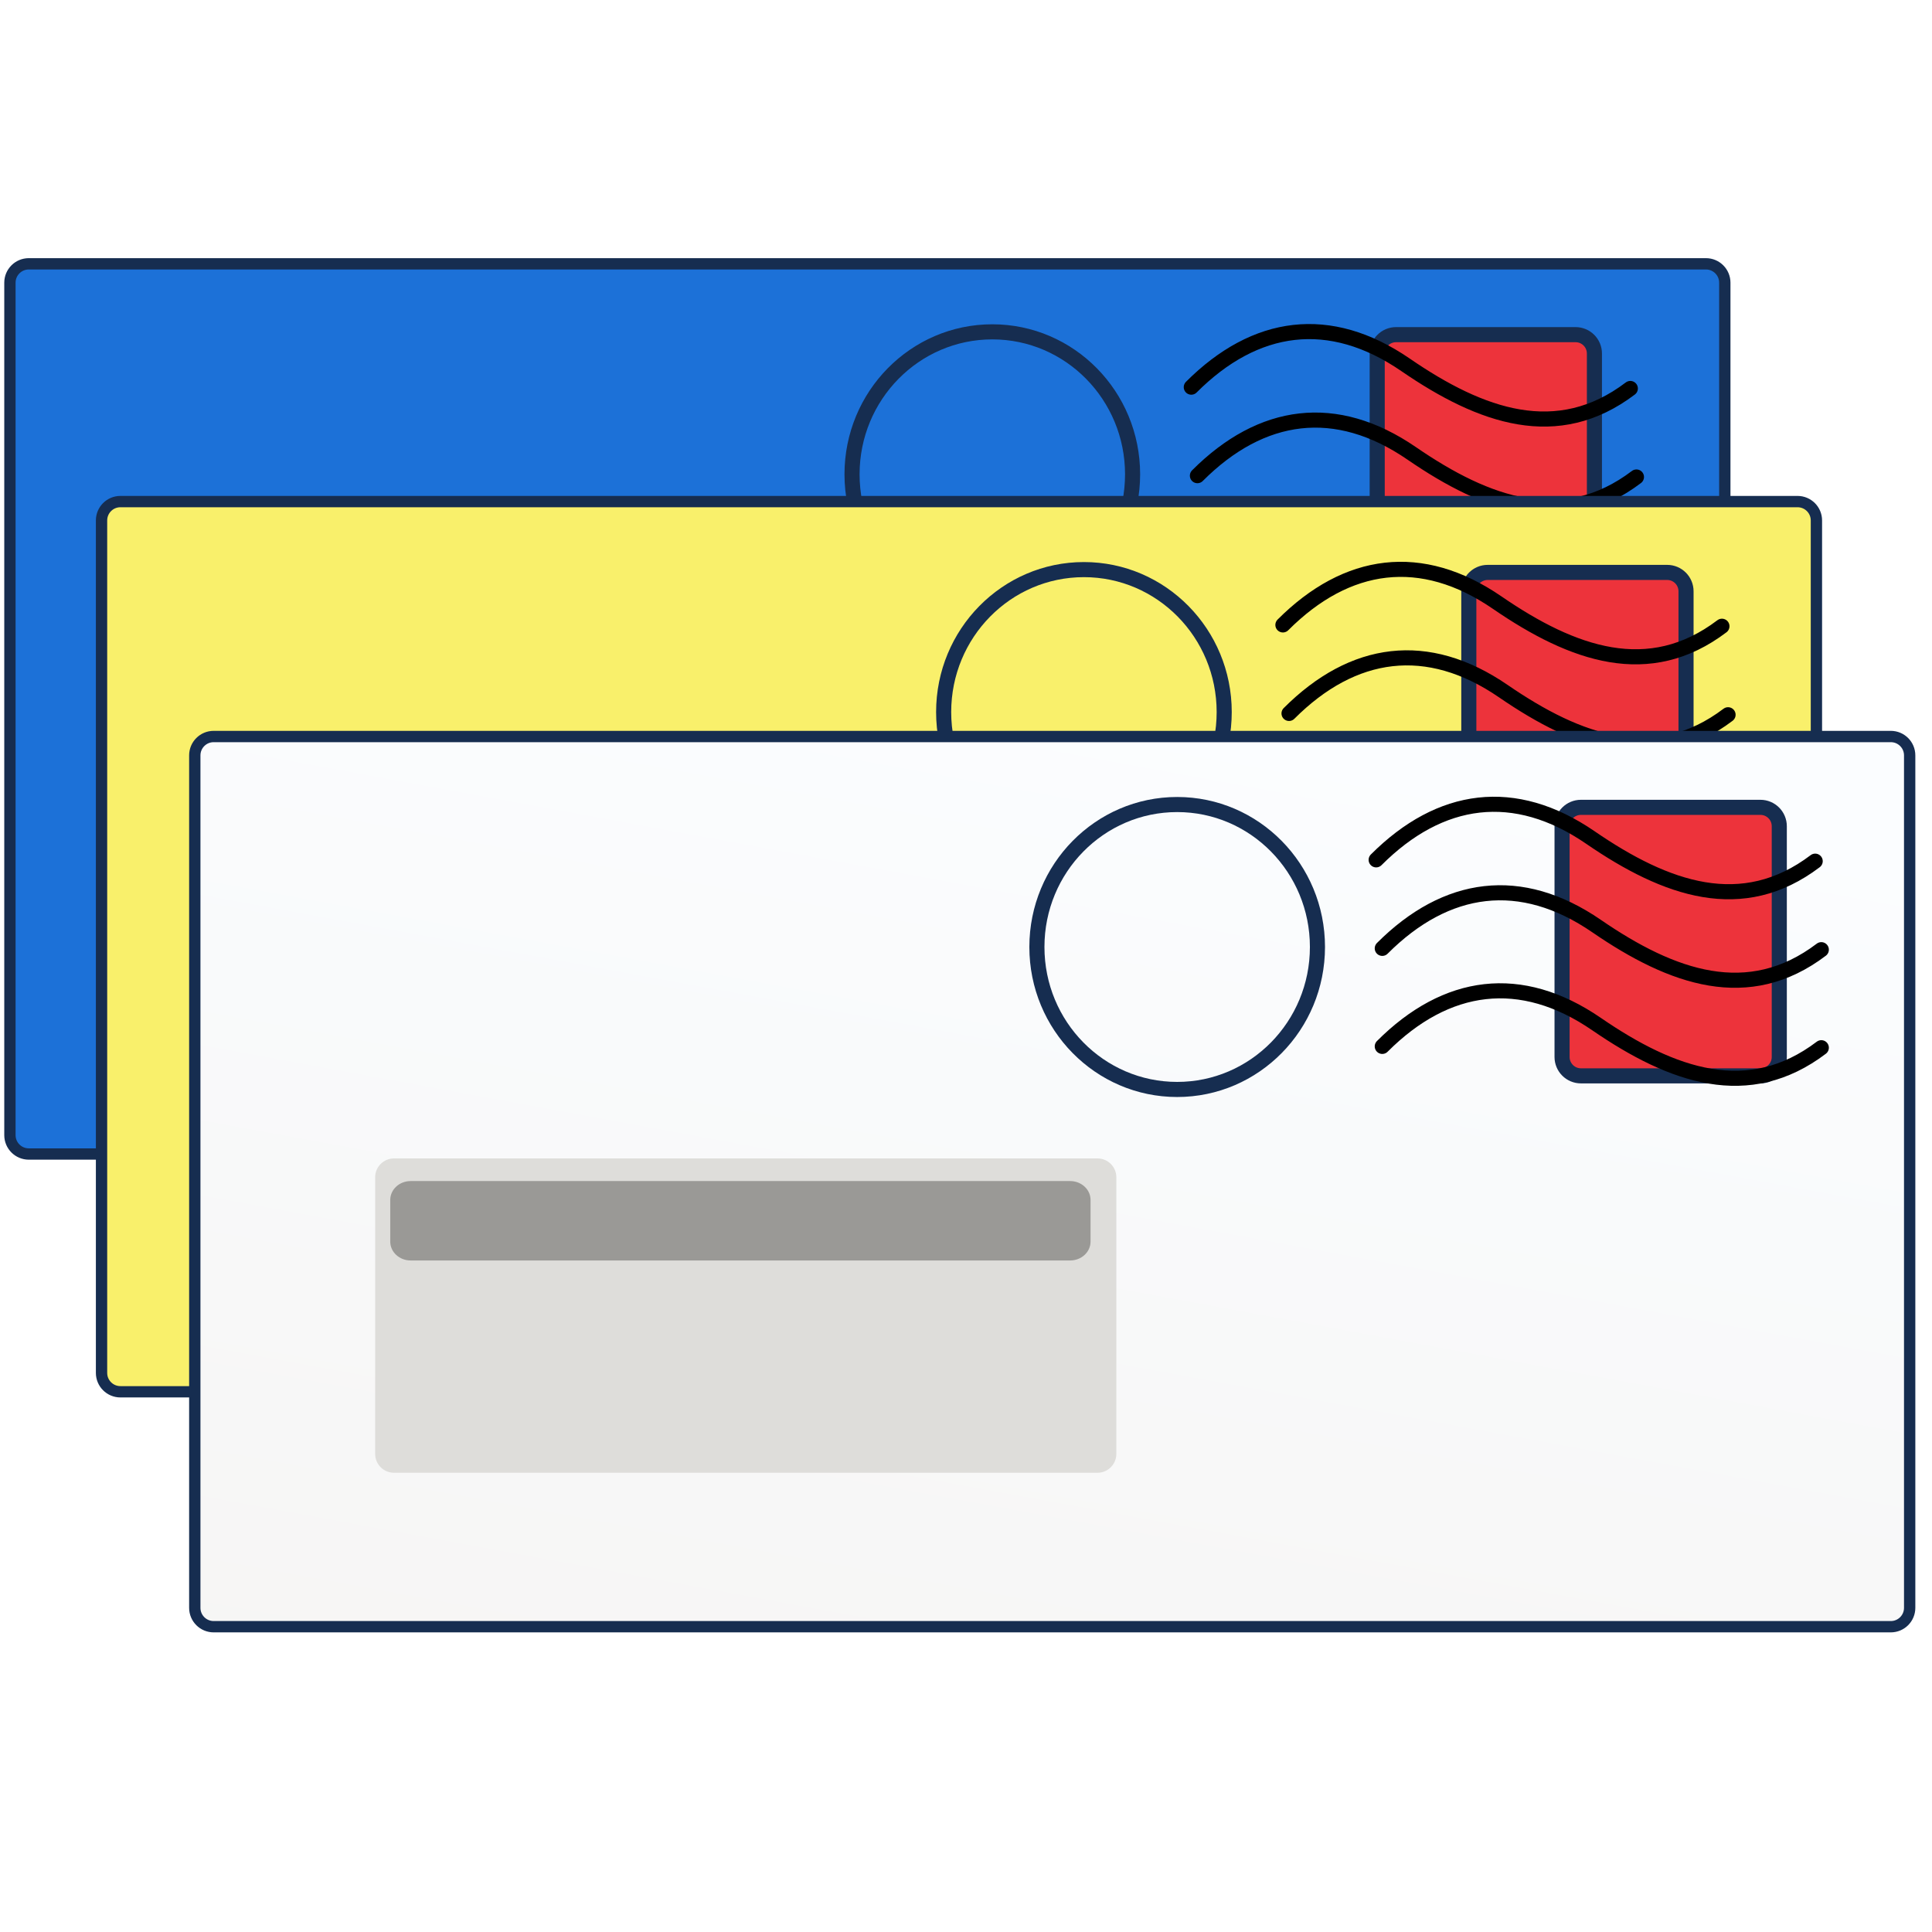
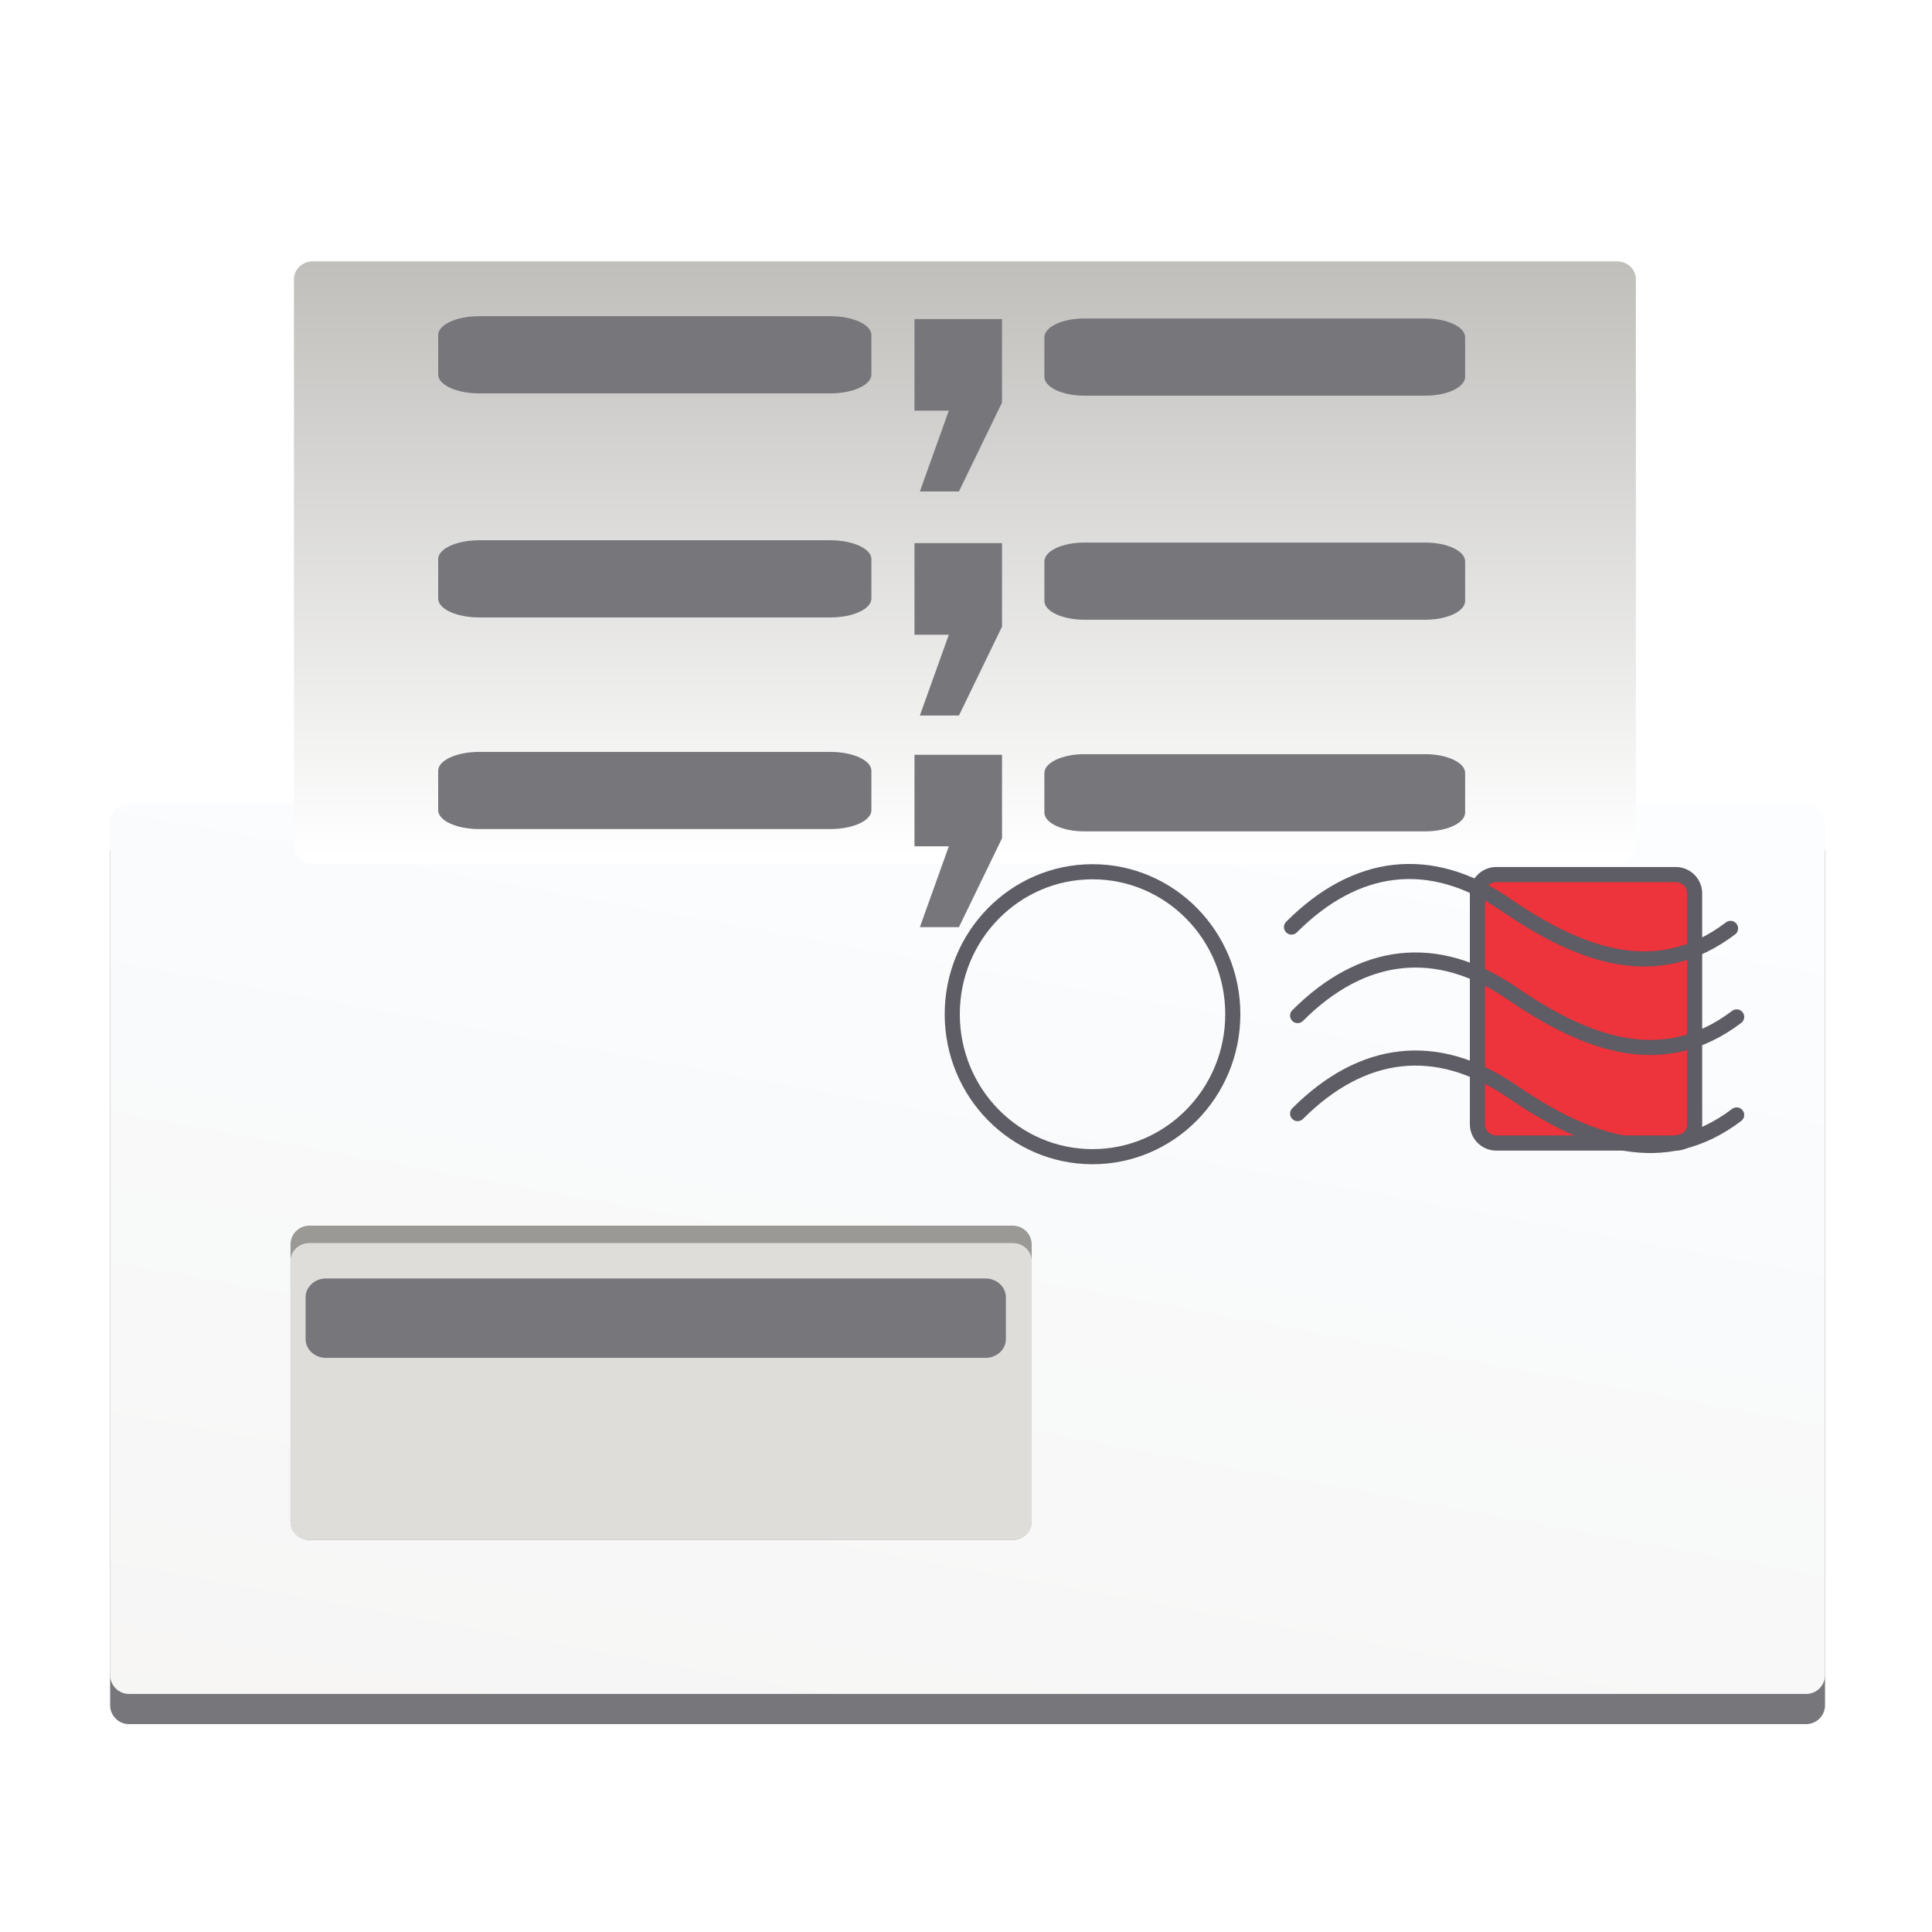
<svg xmlns="http://www.w3.org/2000/svg" xmlns:xlink="http://www.w3.org/1999/xlink" width="512" height="512" viewBox="0 0 512 512" version="1.1" id="svg5">
  <defs id="defs2">
+     <linearGradient id="linearGradient10">
+       <stop style="stop-color:#ffffff;stop-opacity:1" offset="0" id="stop10" />
+       <stop style="stop-color:#c0bfbc;stop-opacity:1" offset="1" id="stop11" />
+     </linearGradient>
    <linearGradient id="linearGradient3388">
      <stop style="stop-color:#7495a7;stop-opacity:1" offset="0" id="stop3384" />
      <stop style="stop-color:#ebebeb;stop-opacity:1" offset="1" id="stop3386" />
    </linearGradient>
    <linearGradient id="linearGradient1235">
      <stop style="stop-color:#fbfdff;stop-opacity:1" offset="0" id="stop1231" />
      <stop style="stop-color:#f6f5f4;stop-opacity:1" offset="1" id="stop1233" />
    </linearGradient>
-     <linearGradient xlink:href="#linearGradient1235" id="linearGradient1237" x1="424.126" y1="193.477" x2="367.539" y2="501.606" gradientUnits="userSpaceOnUse" />
    <linearGradient xlink:href="#linearGradient3388" id="linearGradient3390" x1="126.072" y1="205.536" x2="285.804" y2="46.383" gradientUnits="userSpaceOnUse" />
+     <linearGradient xlink:href="#linearGradient1235" id="linearGradient9" gradientUnits="userSpaceOnUse" x1="424.126" y1="193.477" x2="367.539" y2="501.606" />
+     <linearGradient xlink:href="#linearGradient10" id="linearGradient11" x1="243.464" y1="228.948" x2="243.464" y2="71.918" gradientUnits="userSpaceOnUse" gradientTransform="translate(4,-2)" />
  </defs>
-   <g id="layer1">
-     <g id="g7542-9" transform="translate(25.85825,-13.79639)">
-       <rect style="fill:#1c71d8;fill-opacity:1;stroke:#162d50;stroke-width:3;stroke-linecap:round;stroke-linejoin:round" id="rect31-5-3" width="454.461" height="235.912" x="-23.228" y="83.711" rx="5" ry="5" />
-       <rect style="fill:#ed333b;fill-opacity:1;stroke:#162d50;stroke-width:4;stroke-linecap:round;stroke-linejoin:round;stroke-miterlimit:4;stroke-dasharray:none" id="rect2268-3-6" width="57.564" height="71.157" x="339.115" y="102.482" rx="5" ry="5" />
-       <g id="g2213-5-0" transform="translate(-14.13016,-93.57216)" style="stroke-width:4;stroke-miterlimit:4;stroke-dasharray:none">
-         <ellipse style="fill:none;fill-opacity:0.93;stroke:#162d50;stroke-width:4;stroke-linecap:round;stroke-linejoin:round;stroke-miterlimit:4;stroke-dasharray:none" id="path1943-6-6" cx="251.245" cy="233.064" rx="37.175" ry="37.755" />
-         <path style="fill:none;stroke:#000000;stroke-width:4;stroke-linecap:round;stroke-linejoin:miter;stroke-miterlimit:4;stroke-dasharray:none;stroke-opacity:1" d="m 303.977,209.969 c 16.972,-16.987 36.688,-19.716 56.791,-5.907 20.103,13.809 40.242,20.889 59.557,6.258" id="path2080-2-2" />
-         <path style="fill:none;stroke:#000000;stroke-width:4;stroke-linecap:round;stroke-linejoin:miter;stroke-miterlimit:4;stroke-dasharray:none;stroke-opacity:1" d="m 305.599,233.425 c 16.972,-16.987 36.688,-19.716 56.791,-5.907 20.103,13.809 40.242,20.889 59.557,6.258" id="path2080-3-9-6" />
-         <path style="fill:none;stroke:#000000;stroke-width:4;stroke-linecap:round;stroke-linejoin:miter;stroke-miterlimit:4;stroke-dasharray:none;stroke-opacity:1" d="m 305.599,259.405 c 16.972,-16.987 36.688,-19.716 56.791,-5.907 20.103,13.809 40.242,20.889 59.557,6.258" id="path2207-1-1" />
+   <g id="layer1" transform="translate(0,65.31959)">
+     <g id="g9" transform="translate(9.770618,-29.37629)" style="display:inline">
+       <rect style="fill:#77767b;fill-opacity:1" id="rect3" width="454.461" height="235.912" x="19.418" y="185.054" rx="5" ry="5" />
+       <rect style="fill:url(#linearGradient9);fill-opacity:1" id="rect4" width="454.461" height="235.912" x="19.418" y="177.054" rx="5" ry="5" />
+       <rect style="fill:#ed333b;fill-opacity:1;stroke:#5e5c64;stroke-width:4;stroke-linecap:round;stroke-linejoin:round;stroke-miterlimit:4;stroke-dasharray:none" id="rect5" width="57.564" height="71.157" x="381.76" y="195.825" rx="5" ry="5" />
+       <g id="g7" transform="translate(28.51546,-0.2293814)" style="stroke-width:4;stroke-miterlimit:4;stroke-dasharray:none">
+         <ellipse style="fill:none;fill-opacity:0.93;stroke:#5e5c64;stroke-width:4;stroke-linecap:round;stroke-linejoin:round;stroke-miterlimit:4;stroke-dasharray:none" id="ellipse5" cx="251.245" cy="233.064" rx="37.175" ry="37.755" />
+         <path style="fill:none;stroke:#5e5c64;stroke-width:4;stroke-linecap:round;stroke-linejoin:miter;stroke-miterlimit:4;stroke-dasharray:none;stroke-opacity:1" d="m 303.977,209.969 c 16.972,-16.987 36.688,-19.716 56.791,-5.907 20.103,13.809 40.242,20.889 59.557,6.258" id="path5" />
+         <path style="fill:none;stroke:#5e5c64;stroke-width:4;stroke-linecap:round;stroke-linejoin:miter;stroke-miterlimit:4;stroke-dasharray:none;stroke-opacity:1" d="m 305.599,233.425 c 16.972,-16.987 36.688,-19.716 56.791,-5.907 20.103,13.809 40.242,20.889 59.557,6.258" id="path6" />
+         <path style="fill:none;stroke:#5e5c64;stroke-width:4;stroke-linecap:round;stroke-linejoin:miter;stroke-miterlimit:4;stroke-dasharray:none;stroke-opacity:1" d="m 305.599,259.405 c 16.972,-16.987 36.688,-19.716 56.791,-5.907 20.103,13.809 40.242,20.889 59.557,6.258" id="path7" />
      </g>
-       <rect style="fill:#a2aeb5;fill-opacity:1;stroke:none;stroke-width:4;stroke-linecap:round;stroke-linejoin:round;stroke-miterlimit:4;stroke-dasharray:none" id="rect5787-2-8" width="196.423" height="83.302" x="24.571" y="195.523" rx="5" ry="5" />
+       <rect style="fill:#9a9996;fill-opacity:1;stroke:none;stroke-width:4;stroke-linecap:round;stroke-linejoin:round;stroke-miterlimit:4;stroke-dasharray:none" id="rect7" width="196.423" height="83.302" x="67.216" y="288.866" rx="5" ry="5" />
+       <rect style="fill:#deddda;fill-opacity:1;stroke:none;stroke-width:3.888;stroke-linecap:round;stroke-linejoin:round;stroke-miterlimit:4;stroke-dasharray:none" id="rect8" width="196.423" height="78.683" x="67.216" y="293.485" rx="5" ry="4.723" />
+       <rect style="display:inline;fill:#77767b;fill-opacity:1;stroke-width:4.158;stroke-linecap:round;stroke-linejoin:round" id="rect9" width="185.586" height="21.044" x="71.216" y="302.866" rx="5.404" ry="5" />
    </g>
-     <g id="g7542" transform="translate(50.1366,49.21367)">
-       <rect style="fill:#f9f06b;fill-opacity:1;stroke:#162d50;stroke-width:3;stroke-linecap:round;stroke-linejoin:round" id="rect31-5" width="454.461" height="235.912" x="-23.228" y="83.711" rx="5" ry="5" />
-       <rect style="fill:#ed333b;fill-opacity:1;stroke:#162d50;stroke-width:4;stroke-linecap:round;stroke-linejoin:round;stroke-miterlimit:4;stroke-dasharray:none" id="rect2268-3" width="57.564" height="71.157" x="339.115" y="102.482" rx="5" ry="5" />
-       <g id="g2213-5" transform="translate(-14.13016,-93.57216)" style="stroke-width:4;stroke-miterlimit:4;stroke-dasharray:none">
-         <ellipse style="fill:none;fill-opacity:0.93;stroke:#162d50;stroke-width:4;stroke-linecap:round;stroke-linejoin:round;stroke-miterlimit:4;stroke-dasharray:none" id="path1943-6" cx="251.245" cy="233.064" rx="37.175" ry="37.755" />
-         <path style="fill:none;stroke:#000000;stroke-width:4;stroke-linecap:round;stroke-linejoin:miter;stroke-miterlimit:4;stroke-dasharray:none;stroke-opacity:1" d="m 303.977,209.969 c 16.972,-16.987 36.688,-19.716 56.791,-5.907 20.103,13.809 40.242,20.889 59.557,6.258" id="path2080-2" />
-         <path style="fill:none;stroke:#000000;stroke-width:4;stroke-linecap:round;stroke-linejoin:miter;stroke-miterlimit:4;stroke-dasharray:none;stroke-opacity:1" d="m 305.599,233.425 c 16.972,-16.987 36.688,-19.716 56.791,-5.907 20.103,13.809 40.242,20.889 59.557,6.258" id="path2080-3-9" />
-         <path style="fill:none;stroke:#000000;stroke-width:4;stroke-linecap:round;stroke-linejoin:miter;stroke-miterlimit:4;stroke-dasharray:none;stroke-opacity:1" d="m 305.599,259.405 c 16.972,-16.987 36.688,-19.716 56.791,-5.907 20.103,13.809 40.242,20.889 59.557,6.258" id="path2207-1" />
-       </g>
-       <rect style="fill:#a2aeb5;fill-opacity:1;stroke:none;stroke-width:4;stroke-linecap:round;stroke-linejoin:round;stroke-miterlimit:4;stroke-dasharray:none" id="rect5787-2" width="196.423" height="83.302" x="24.571" y="195.523" rx="5" ry="5" />
-     </g>
-     <g id="g7552" transform="translate(32.20361,18.12887)">
-       <rect style="fill:url(#linearGradient1237);fill-opacity:1;stroke:#162d50;stroke-width:3;stroke-linecap:round;stroke-linejoin:round" id="rect31" width="454.461" height="235.912" x="19.418" y="177.054" rx="5" ry="5" />
-       <rect style="fill:#ed333b;fill-opacity:1;stroke:#162d50;stroke-width:4;stroke-linecap:round;stroke-linejoin:round;stroke-miterlimit:4;stroke-dasharray:none" id="rect2268" width="57.564" height="71.157" x="381.76" y="195.825" rx="5" ry="5" />
-       <g id="g2213" transform="translate(28.51546,-0.2293814)" style="stroke-width:4;stroke-miterlimit:4;stroke-dasharray:none">
-         <ellipse style="fill:none;fill-opacity:0.93;stroke:#162d50;stroke-width:4;stroke-linecap:round;stroke-linejoin:round;stroke-miterlimit:4;stroke-dasharray:none" id="path1943" cx="251.245" cy="233.064" rx="37.175" ry="37.755" />
-         <path style="fill:none;stroke:#000000;stroke-width:4;stroke-linecap:round;stroke-linejoin:miter;stroke-miterlimit:4;stroke-dasharray:none;stroke-opacity:1" d="m 303.977,209.969 c 16.972,-16.987 36.688,-19.716 56.791,-5.907 20.103,13.809 40.242,20.889 59.557,6.258" id="path2080" />
-         <path style="fill:none;stroke:#000000;stroke-width:4;stroke-linecap:round;stroke-linejoin:miter;stroke-miterlimit:4;stroke-dasharray:none;stroke-opacity:1" d="m 305.599,233.425 c 16.972,-16.987 36.688,-19.716 56.791,-5.907 20.103,13.809 40.242,20.889 59.557,6.258" id="path2080-3" />
-         <path style="fill:none;stroke:#000000;stroke-width:4;stroke-linecap:round;stroke-linejoin:miter;stroke-miterlimit:4;stroke-dasharray:none;stroke-opacity:1" d="m 305.599,259.405 c 16.972,-16.987 36.688,-19.716 56.791,-5.907 20.103,13.809 40.242,20.889 59.557,6.258" id="path2207" />
-       </g>
-       <rect style="fill:#deddda;fill-opacity:1;stroke:none;stroke-width:4;stroke-linecap:round;stroke-linejoin:round;stroke-miterlimit:4;stroke-dasharray:none" id="rect5787" width="196.423" height="83.302" x="67.216" y="288.866" rx="5" ry="5" />
-     </g>
-     <rect style="fill:#9a9996;fill-opacity:1;stroke-width:4.158;stroke-linecap:round;stroke-linejoin:round" id="rect1907" width="185.586" height="21.044" x="103.42" y="312.995" rx="5.404" ry="5" />
+   </g>
+   <g id="layer2">
+     <text xml:space="preserve" style="font-weight:bold;font-size:235.371px;font-family:Cabin;-inkscape-font-specification:'Cabin Bold';text-align:center;writing-mode:lr-tb;direction:ltr;text-anchor:middle;fill:#2ec27e;stroke-width:12.609" x="86.246" y="230.569" id="text13">
+       <tspan id="tspan13" x="86.246" y="230.569" style="fill:#2ec27e;stroke-width:12.609">{</tspan>
+     </text>
+     <text xml:space="preserve" style="font-weight:bold;font-size:235.371px;font-family:Cabin;-inkscape-font-specification:'Cabin Bold';text-align:center;writing-mode:lr-tb;direction:ltr;text-anchor:middle;fill:#2ec27e;stroke-width:12.609" x="-426.469" y="231.044" id="text14" transform="scale(-1,1)">
+       <tspan id="tspan14" x="-426.469" y="231.044" style="fill:#2ec27e;stroke-width:12.609">{</tspan>
+     </text>
+     <rect style="fill:url(#linearGradient11);fill-opacity:1;stroke-width:0.972" id="rect10" width="355.629" height="159.67" x="77.897" y="69.258" rx="5" ry="4.727" />
+     <text xml:space="preserve" style="font-weight:bold;font-size:235.371px;font-family:Cabin;-inkscape-font-specification:'Cabin Bold';text-align:center;writing-mode:lr-tb;direction:ltr;text-anchor:middle;fill:#26a269;stroke-width:12.609" x="86.246" y="220.569" id="text9">
+       <tspan id="tspan9" x="86.246" y="220.569" style="stroke-width:12.609">{</tspan>
+     </text>
+     <text xml:space="preserve" style="font-weight:bold;font-size:235.371px;font-family:Cabin;-inkscape-font-specification:'Cabin Bold';text-align:center;writing-mode:lr-tb;direction:ltr;text-anchor:middle;fill:#26a269;stroke-width:12.609" x="-426.469" y="221.044" id="text9-3" transform="scale(-1,1)">
+       <tspan id="tspan9-6" x="-426.469" y="221.044" style="stroke-width:12.609">{</tspan>
+     </text>
+     <text xml:space="preserve" style="font-weight:bold;font-size:235.371px;font-family:Cabin;-inkscape-font-specification:'Cabin Bold';text-align:center;writing-mode:lr-tb;direction:ltr;text-anchor:middle;fill:#26a269;stroke-width:12.609" x="86.246" y="220.569" id="text11">
+       <tspan id="tspan11" x="86.246" y="220.569" style="stroke-width:12.609">{</tspan>
+     </text>
+     <text xml:space="preserve" style="font-weight:bold;font-size:235.371px;font-family:Cabin;-inkscape-font-specification:'Cabin Bold';text-align:center;writing-mode:lr-tb;direction:ltr;text-anchor:middle;fill:#26a269;stroke-width:12.609" x="-426.469" y="221.044" id="text12" transform="scale(-1,1)">
+       <tspan id="tspan12" x="-426.469" y="221.044" style="stroke-width:12.609">{</tspan>
+     </text>
+     <rect style="fill:#77767b;stroke-width:1.475" id="rect14" width="114.804" height="20.454" x="116.124" y="83.794" rx="10.875" ry="5" />
+     <rect style="fill:#77767b;stroke-width:1.453" id="rect14-3" width="111.505" height="20.454" x="276.773" y="84.402" rx="10.562" ry="5" />
+     <path d="m 254.126,130.24 11.421,-23.557 V 84.554 h -23.2 v 24.271 h 9.102 l -7.674,21.415 z" id="text15" style="font-weight:bold;font-size:178.461px;font-family:Cabin;-inkscape-font-specification:'Cabin Bold';text-align:center;text-anchor:middle;fill:#77767b;stroke-width:9.56" aria-label="," />
+     <rect style="fill:#77767b;stroke-width:1.475" id="rect15" width="114.804" height="20.454" x="116.124" y="143.175" rx="10.875" ry="5" />
+     <rect style="fill:#77767b;stroke-width:1.453" id="rect16" width="111.505" height="20.454" x="276.773" y="143.783" rx="10.562" ry="5" />
+     <path d="m 254.126,189.621 11.421,-23.557 v -22.129 h -23.2 v 24.271 h 9.102 l -7.674,21.415 z" id="text16" style="font-weight:bold;font-size:178.461px;font-family:Cabin;-inkscape-font-specification:'Cabin Bold';text-align:center;text-anchor:middle;fill:#77767b;stroke-width:9.56" aria-label="," />
+     <rect style="fill:#77767b;stroke-width:1.475" id="rect17" width="114.804" height="20.454" x="116.124" y="199.258" rx="10.875" ry="5" />
+     <rect style="fill:#77767b;stroke-width:1.453" id="rect18" width="111.505" height="20.454" x="276.773" y="199.866" rx="10.562" ry="5" />
+     <path d="m 254.126,245.704 11.421,-23.557 v -22.129 h -23.2 v 24.271 h 9.102 l -7.674,21.415 z" id="text18" style="font-weight:bold;font-size:178.461px;font-family:Cabin;-inkscape-font-specification:'Cabin Bold';text-align:center;text-anchor:middle;fill:#77767b;stroke-width:9.56" aria-label="," />
  </g>
  <g id="layer3" style="display:none">
    <path style="fill:url(#linearGradient3390);fill-opacity:1;stroke:#000000;stroke-width:4;stroke-linecap:round;stroke-linejoin:round;stroke-miterlimit:4;stroke-dasharray:none;stroke-opacity:1" d="m 228.789,215.737 c -9.951,-21.765 58.665,-83.379 62.717,-109.34 C 295.557,80.436 283.505,46.472 232.268,27.219 190.628,11.573 159.871,9.732 156.477,21.5 c -3.394,11.768 5.327,16.781 18.853,25.928 -27.972,-5.093 -36.057,-8.366 -39.518,0.704 -3.461,9.07 15.892,22.784 25.719,26.781 -17.134,-2.827 -34.683,-9.954 -39.541,-0.892 -4.858,9.062 8.372,26.41 29.469,46.193 17.206,16.135 42.477,48.064 21.201,94.608" id="path2753" />
  </g>
</svg>
